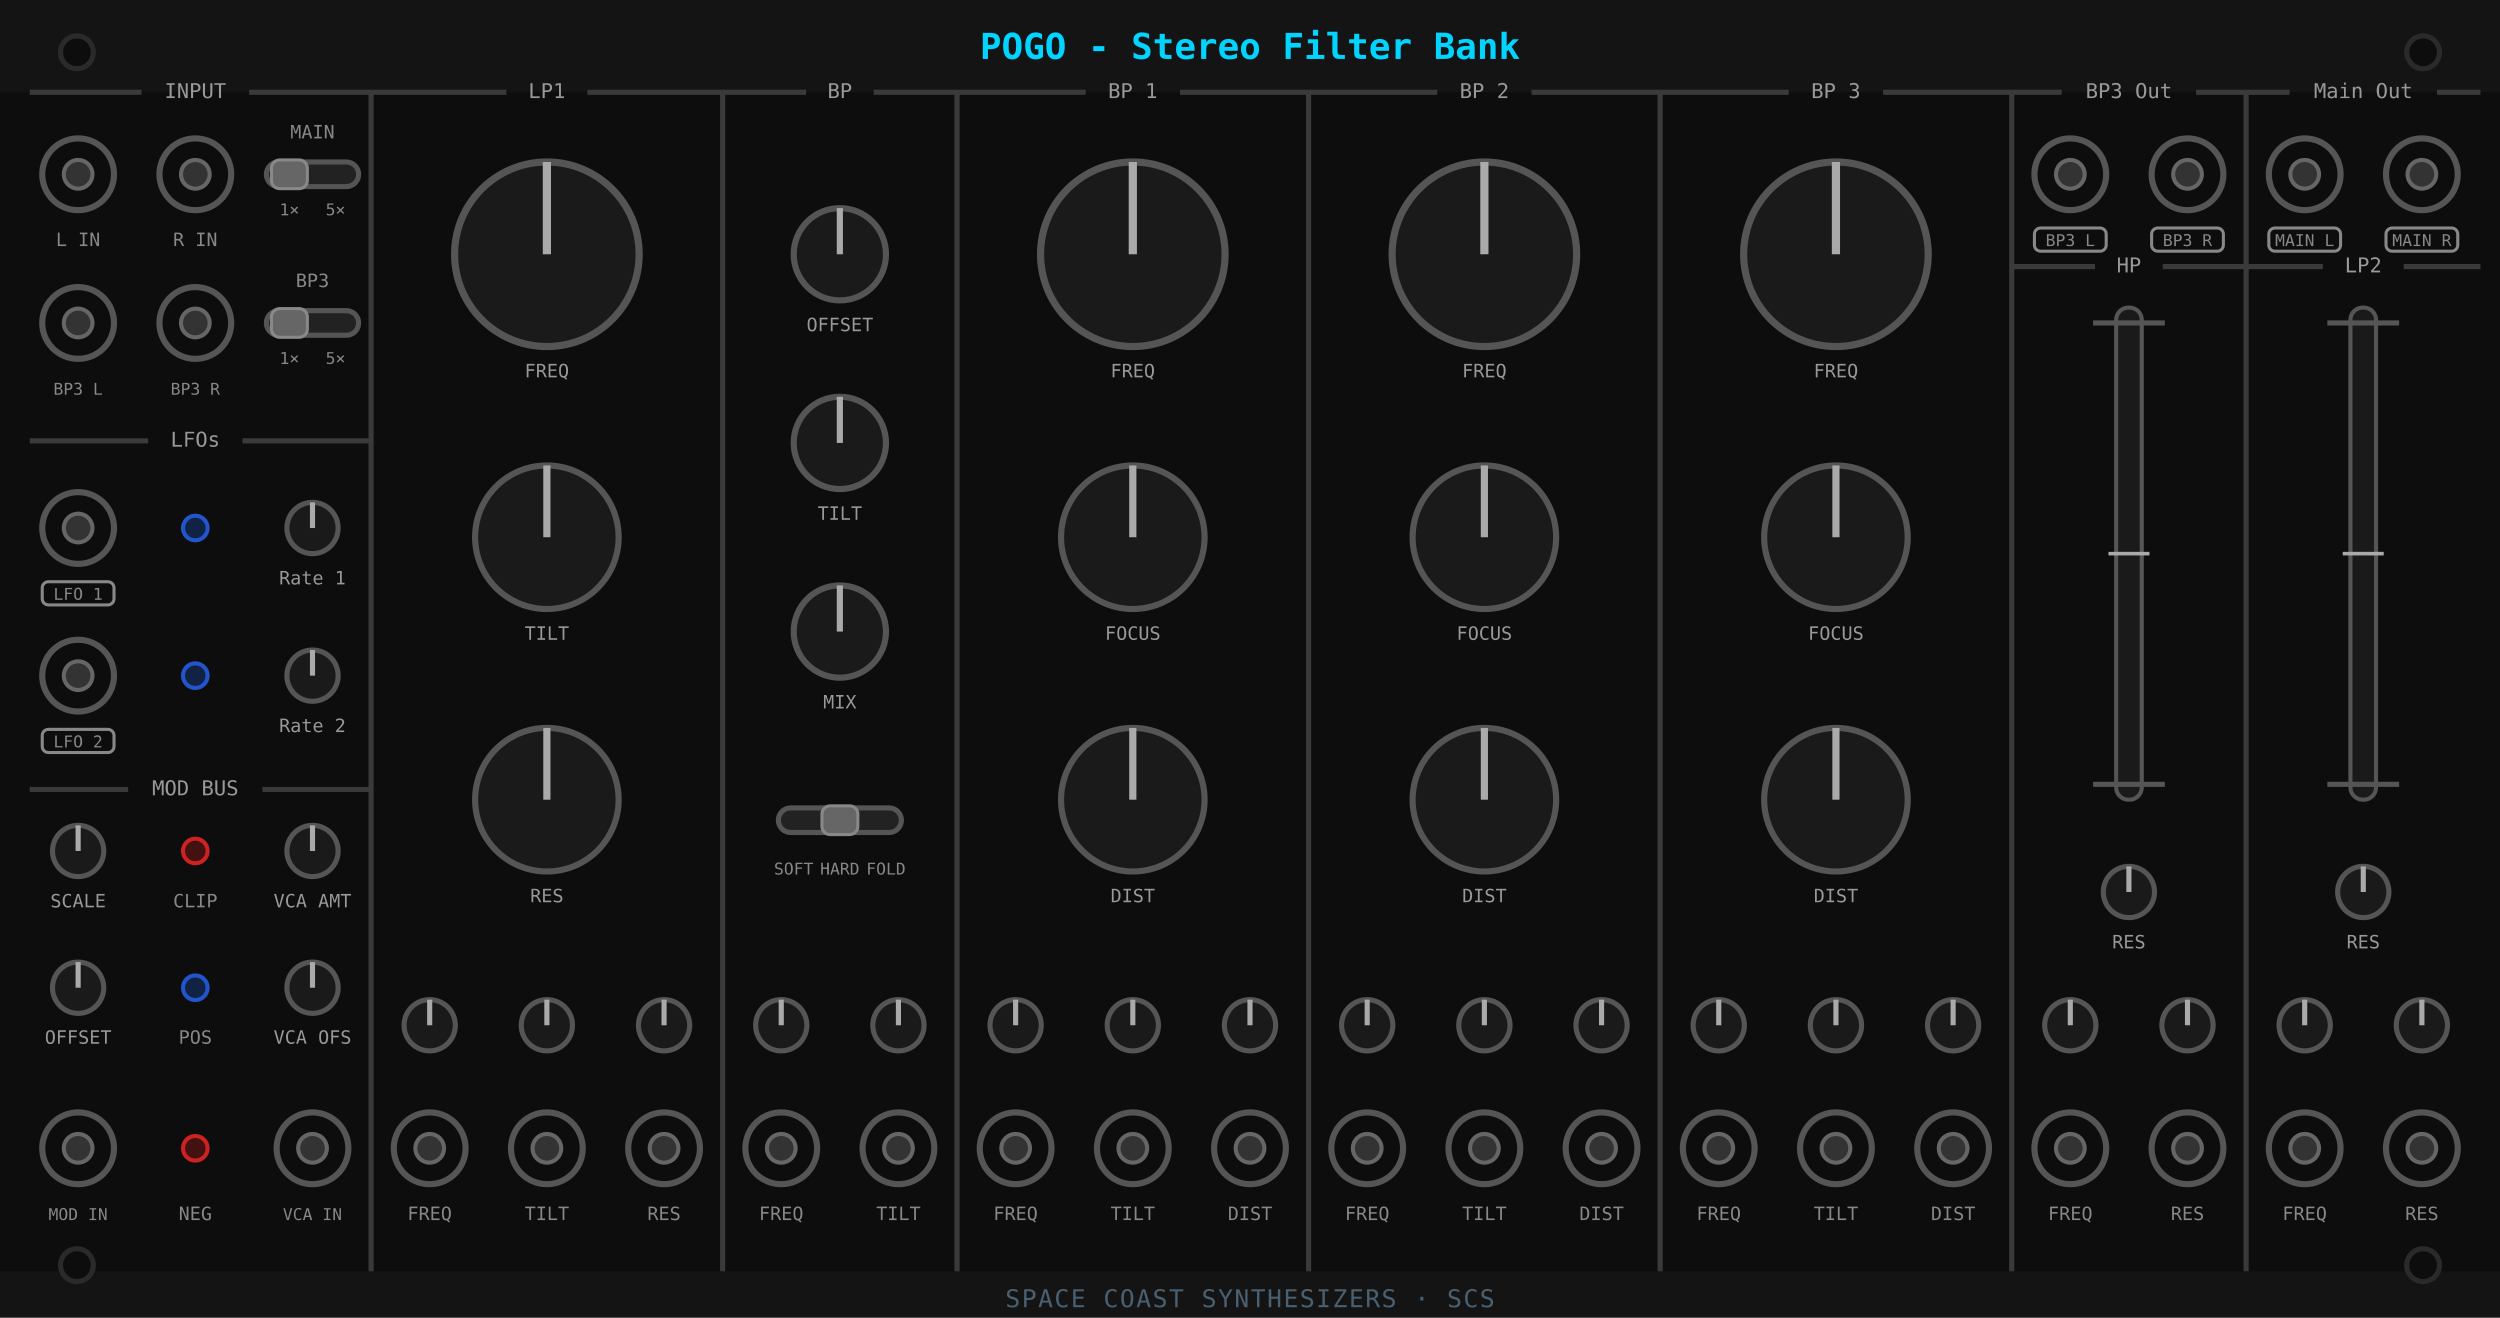
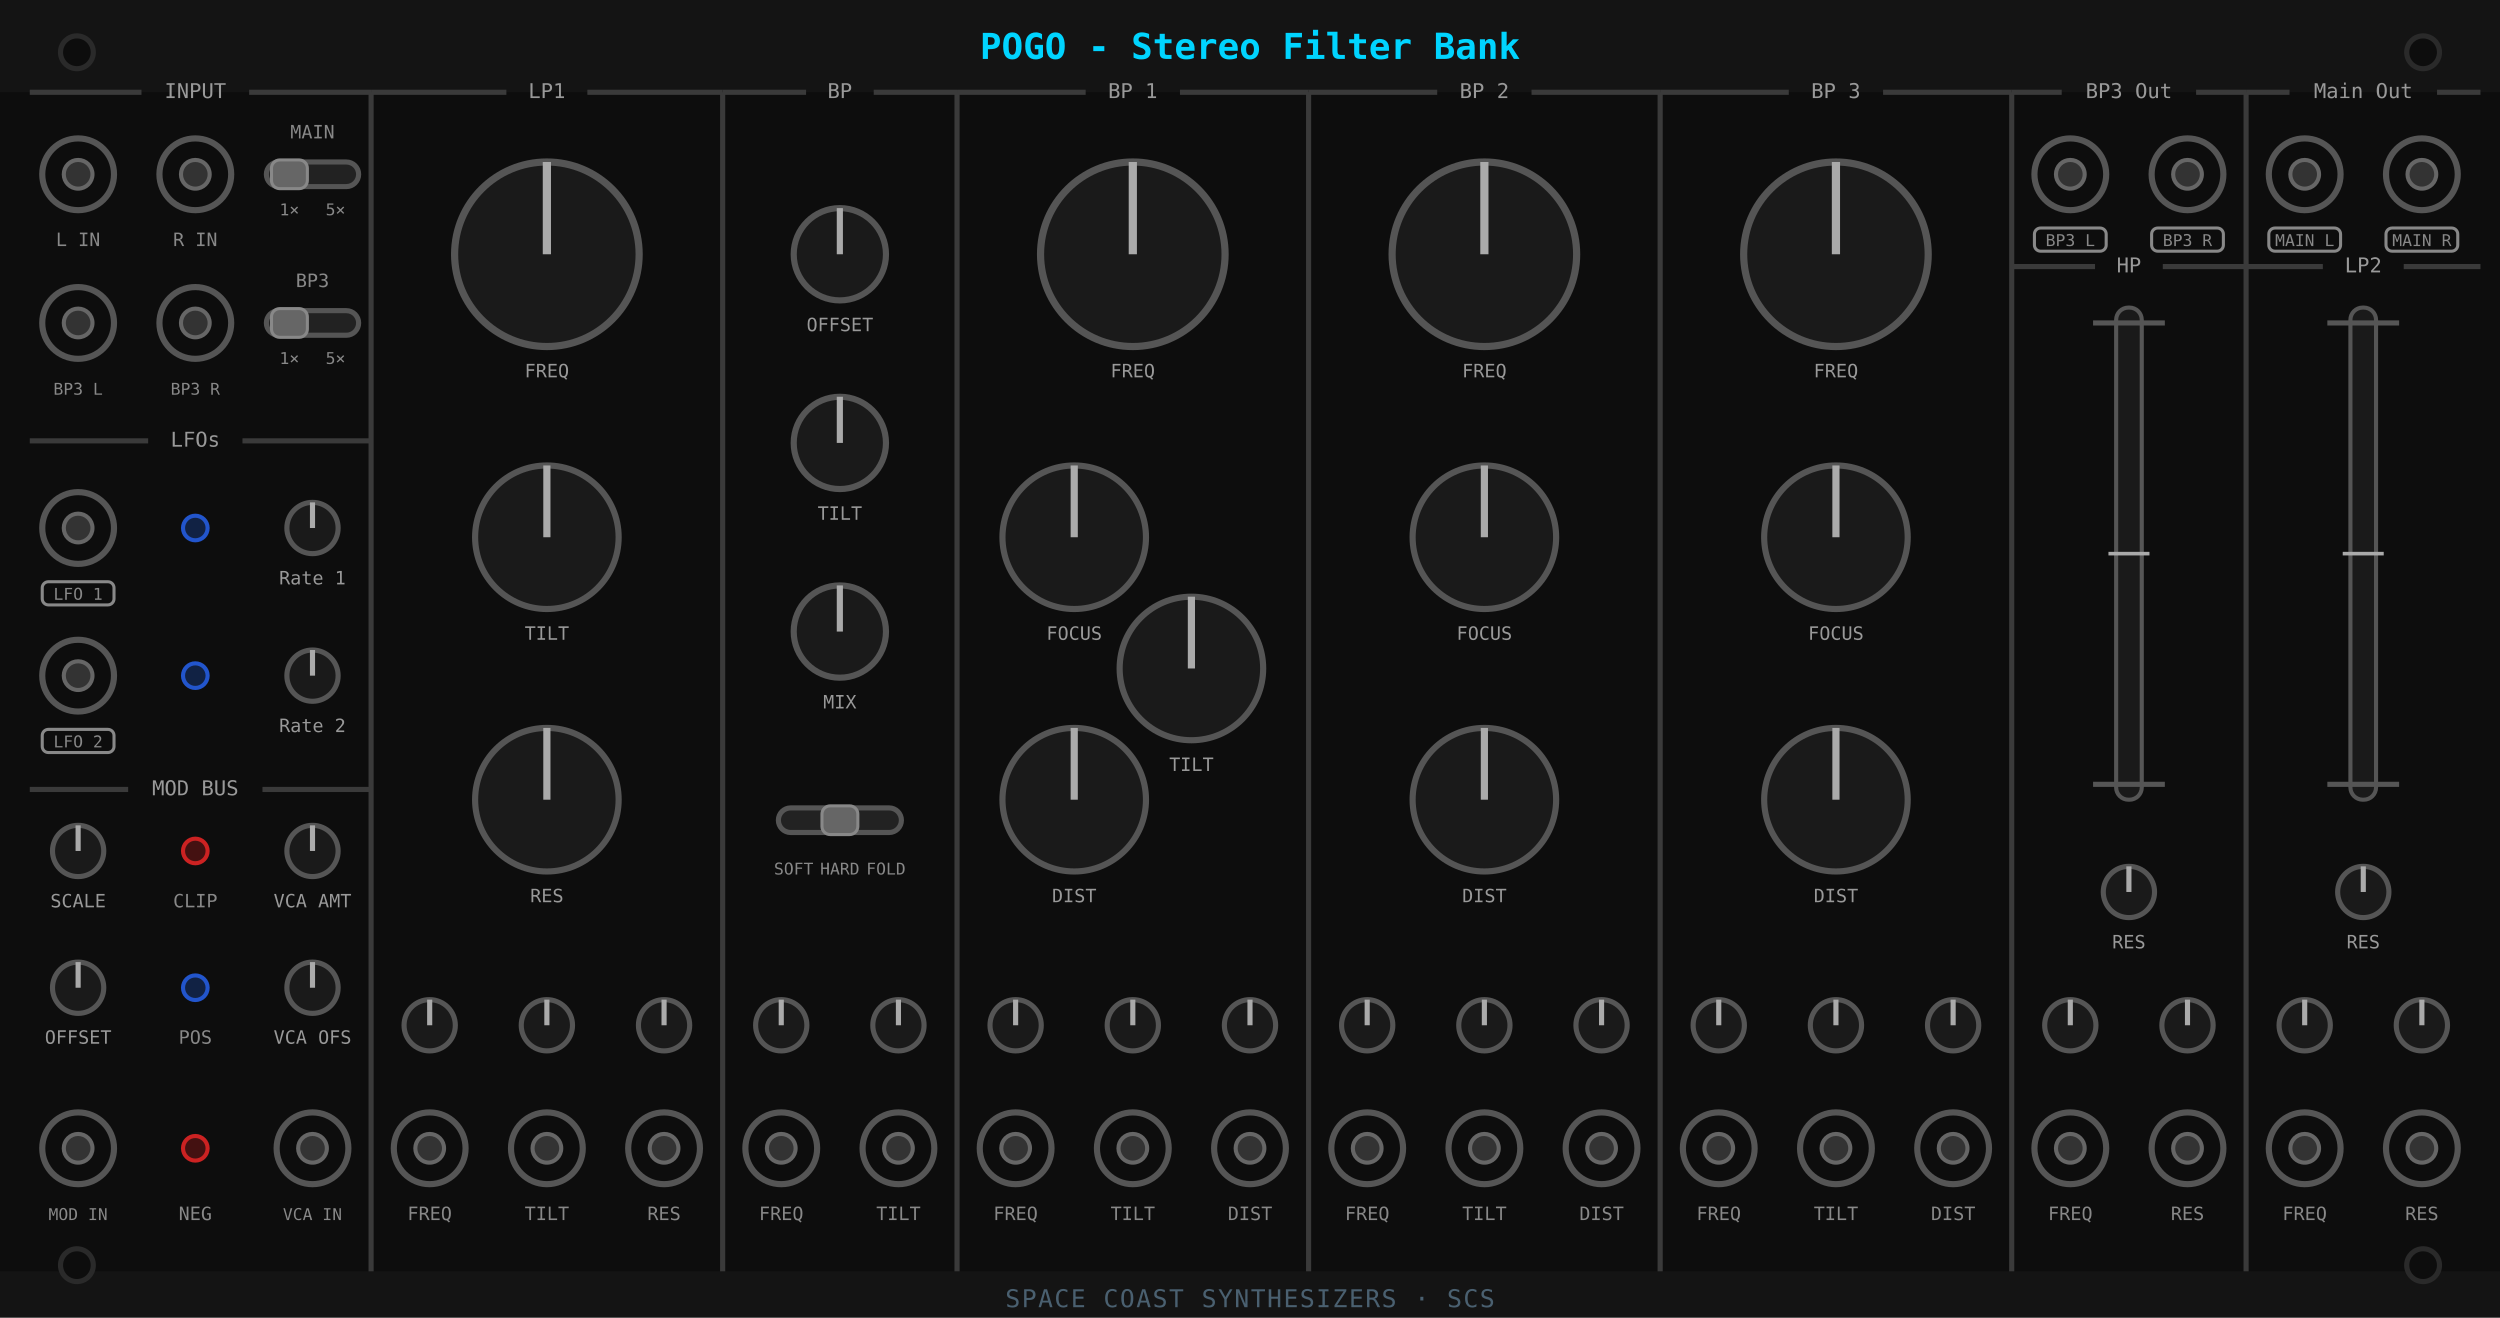
<svg xmlns="http://www.w3.org/2000/svg" width="243.84mm" height="128.5mm" viewBox="0 0 243.84 128.5">
  <rect x="0" y="0" width="243.84" height="128.5" fill="#0d0d0d" />
  <rect x="0" y="0" width="243.84" height="9.0" fill="#141414" />
  <rect x="0" y="124.0" width="243.84" height="4.5" fill="#141414" />
  <circle cx="7.5" cy="5.1" r="1.6" fill="#0d0d0d" stroke="#2a2a2a" stroke-width="0.5" />
  <circle cx="236.34" cy="5.1" r="1.6" fill="#0d0d0d" stroke="#2a2a2a" stroke-width="0.5" />
  <circle cx="7.5" cy="123.4" r="1.6" fill="#0d0d0d" stroke="#2a2a2a" stroke-width="0.5" />
  <circle cx="236.34" cy="123.4" r="1.6" fill="#0d0d0d" stroke="#2a2a2a" stroke-width="0.5" />
  <text x="121.92" y="5.75" fill="#00d4ff" font-family="monospace" font-size="3.5" font-weight="bold" text-anchor="middle">POGO - Stereo Filter Bank</text>
  <text x="121.92" y="127.5" fill="#4a6070" font-family="monospace" font-size="2.4" text-anchor="middle" letter-spacing="0.15">SPACE COAST SYNTHESIZERS  ·  SCS</text>
  <line x1="36.195" y1="9.0" x2="36.195" y2="124.0" stroke="#3a3a3a" stroke-width="0.5" />
  <line x1="70.485" y1="9.0" x2="70.485" y2="124.0" stroke="#3a3a3a" stroke-width="0.5" />
  <line x1="93.345" y1="9.0" x2="93.345" y2="124.0" stroke="#3a3a3a" stroke-width="0.5" />
  <line x1="127.635" y1="9.0" x2="127.635" y2="124.0" stroke="#3a3a3a" stroke-width="0.5" />
  <line x1="161.925" y1="9.0" x2="161.925" y2="124.0" stroke="#3a3a3a" stroke-width="0.5" />
  <line x1="196.215" y1="9.0" x2="196.215" y2="124.0" stroke="#3a3a3a" stroke-width="0.5" />
  <line x1="219.075" y1="9.0" x2="219.075" y2="124.0" stroke="#3a3a3a" stroke-width="0.5" />
  <line x1="2.905" y1="9.0" x2="13.80" y2="9.0" stroke="#3a3a3a" stroke-width="0.5" />
  <line x1="24.30" y1="9.0" x2="36.195" y2="9.0" stroke="#3a3a3a" stroke-width="0.5" />
  <text x="19.05" y="9.0" fill="#999" font-family="monospace" font-size="2.0" text-anchor="middle" dominant-baseline="middle">INPUT</text>
  <line x1="2.905" y1="43.0" x2="14.45" y2="43.0" stroke="#3a3a3a" stroke-width="0.5" />
  <line x1="23.65" y1="43.0" x2="36.195" y2="43.0" stroke="#3a3a3a" stroke-width="0.5" />
  <text x="19.05" y="43.0" fill="#999" font-family="monospace" font-size="2.0" text-anchor="middle" dominant-baseline="middle">LFOs</text>
  <line x1="2.905" y1="77.0" x2="12.50" y2="77.0" stroke="#3a3a3a" stroke-width="0.5" />
  <line x1="25.60" y1="77.0" x2="36.195" y2="77.0" stroke="#3a3a3a" stroke-width="0.5" />
  <text x="19.05" y="77.0" fill="#999" font-family="monospace" font-size="2.0" text-anchor="middle" dominant-baseline="middle">MOD BUS</text>
  <line x1="36.195" y1="9.0" x2="49.39" y2="9.0" stroke="#3a3a3a" stroke-width="0.5" />
  <line x1="57.29" y1="9.0" x2="70.485" y2="9.0" stroke="#3a3a3a" stroke-width="0.5" />
  <text x="53.34" y="9.0" fill="#999" font-family="monospace" font-size="2.0" text-anchor="middle" dominant-baseline="middle">LP1</text>
  <line x1="70.485" y1="9.0" x2="78.62" y2="9.0" stroke="#3a3a3a" stroke-width="0.5" />
  <line x1="85.22" y1="9.0" x2="93.345" y2="9.0" stroke="#3a3a3a" stroke-width="0.5" />
  <text x="81.915" y="9.0" fill="#999" font-family="monospace" font-size="2.0" text-anchor="middle" dominant-baseline="middle">BP</text>
  <line x1="93.345" y1="9.0" x2="105.89" y2="9.0" stroke="#3a3a3a" stroke-width="0.5" />
  <line x1="115.09" y1="9.0" x2="127.635" y2="9.0" stroke="#3a3a3a" stroke-width="0.5" />
  <text x="110.49" y="9.0" fill="#999" font-family="monospace" font-size="2.0" text-anchor="middle" dominant-baseline="middle">BP 1</text>
  <line x1="127.635" y1="9.0" x2="140.18" y2="9.0" stroke="#3a3a3a" stroke-width="0.5" />
  <line x1="149.38" y1="9.0" x2="161.925" y2="9.0" stroke="#3a3a3a" stroke-width="0.5" />
  <text x="144.78" y="9.0" fill="#999" font-family="monospace" font-size="2.0" text-anchor="middle" dominant-baseline="middle">BP 2</text>
  <line x1="161.925" y1="9.0" x2="174.47" y2="9.0" stroke="#3a3a3a" stroke-width="0.5" />
  <line x1="183.67" y1="9.0" x2="196.215" y2="9.0" stroke="#3a3a3a" stroke-width="0.5" />
  <text x="179.07" y="9.0" fill="#999" font-family="monospace" font-size="2.0" text-anchor="middle" dominant-baseline="middle">BP 3</text>
  <line x1="196.215" y1="9.0" x2="201.09" y2="9.0" stroke="#3a3a3a" stroke-width="0.5" />
  <line x1="214.20" y1="9.0" x2="219.075" y2="9.0" stroke="#3a3a3a" stroke-width="0.5" />
  <text x="207.645" y="9.0" fill="#999" font-family="monospace" font-size="2.0" text-anchor="middle" dominant-baseline="middle">BP3 Out</text>
  <line x1="196.215" y1="26.0" x2="204.34" y2="26.0" stroke="#3a3a3a" stroke-width="0.5" />
  <line x1="210.95" y1="26.0" x2="219.075" y2="26.0" stroke="#3a3a3a" stroke-width="0.5" />
  <text x="207.645" y="26.0" fill="#999" font-family="monospace" font-size="2.0" text-anchor="middle" dominant-baseline="middle">HP</text>
  <line x1="219.075" y1="9.0" x2="223.31" y2="9.0" stroke="#3a3a3a" stroke-width="0.5" />
  <line x1="237.70" y1="9.0" x2="241.935" y2="9.0" stroke="#3a3a3a" stroke-width="0.5" />
  <text x="230.505" y="9.0" fill="#999" font-family="monospace" font-size="2.0" text-anchor="middle" dominant-baseline="middle">Main Out</text>
  <line x1="219.075" y1="26.0" x2="226.56" y2="26.0" stroke="#3a3a3a" stroke-width="0.5" />
  <line x1="234.45" y1="26.0" x2="241.935" y2="26.0" stroke="#3a3a3a" stroke-width="0.5" />
  <text x="230.505" y="26.0" fill="#999" font-family="monospace" font-size="2.0" text-anchor="middle" dominant-baseline="middle">LP2</text>
  <circle cx="7.62" cy="17.0" r="3.5" fill="none" stroke="#555" stroke-width="0.6" />
  <circle cx="7.62" cy="17.0" r="1.4" fill="#333" stroke="#666" stroke-width="0.4" />
  <text x="7.62" y="24.0" fill="#888" font-family="monospace" font-size="1.8" text-anchor="middle">L IN</text>
  <circle cx="19.05" cy="17.0" r="3.5" fill="none" stroke="#555" stroke-width="0.6" />
  <circle cx="19.05" cy="17.0" r="1.4" fill="#333" stroke="#666" stroke-width="0.4" />
  <text x="19.05" y="24.0" fill="#888" font-family="monospace" font-size="1.8" text-anchor="middle">R IN</text>
  <text x="30.48" y="13.5" fill="#888" font-family="monospace" font-size="1.8" text-anchor="middle">MAIN</text>
  <rect x="25.98" y="15.80" width="9" height="2.4" rx="1.2" fill="#222" stroke="#555" stroke-width="0.5" />
  <rect x="26.48" y="15.60" width="3.5" height="2.8" rx="0.8" fill="#666" stroke="#888" stroke-width="0.3" />
  <text x="28.23" y="21.0" fill="#888" font-family="monospace" font-size="1.6" text-anchor="middle">1×</text>
  <text x="32.73" y="21.0" fill="#888" font-family="monospace" font-size="1.6" text-anchor="middle">5×</text>
  <circle cx="7.62" cy="31.5" r="3.5" fill="none" stroke="#555" stroke-width="0.6" />
  <circle cx="7.62" cy="31.5" r="1.4" fill="#333" stroke="#666" stroke-width="0.4" />
  <text x="7.62" y="38.5" fill="#888" font-family="monospace" font-size="1.6" text-anchor="middle">BP3 L</text>
  <circle cx="19.05" cy="31.5" r="3.5" fill="none" stroke="#555" stroke-width="0.6" />
  <circle cx="19.05" cy="31.5" r="1.4" fill="#333" stroke="#666" stroke-width="0.4" />
  <text x="19.05" y="38.5" fill="#888" font-family="monospace" font-size="1.6" text-anchor="middle">BP3 R</text>
  <text x="30.48" y="28.0" fill="#888" font-family="monospace" font-size="1.8" text-anchor="middle">BP3</text>
  <rect x="25.98" y="30.30" width="9" height="2.4" rx="1.2" fill="#222" stroke="#555" stroke-width="0.5" />
  <rect x="26.48" y="30.10" width="3.5" height="2.8" rx="0.8" fill="#666" stroke="#888" stroke-width="0.3" />
  <text x="28.23" y="35.5" fill="#888" font-family="monospace" font-size="1.6" text-anchor="middle">1×</text>
  <text x="32.73" y="35.5" fill="#888" font-family="monospace" font-size="1.6" text-anchor="middle">5×</text>
  <circle cx="7.62" cy="51.5" r="3.5" fill="none" stroke="#555" stroke-width="0.6" />
  <circle cx="7.62" cy="51.5" r="1.4" fill="#333" stroke="#666" stroke-width="0.4" />
  <rect x="4.12" y="56.74" width="7.0" height="2.26" rx="0.6" fill="none" stroke="#888" stroke-width="0.3" />
  <text x="7.62" y="58.5" fill="#888" font-family="monospace" font-size="1.6" text-anchor="middle">LFO 1</text>
  <circle cx="19.05" cy="51.5" r="1.2" fill="#112244" stroke="#2255cc" stroke-width="0.4" />
  <circle cx="30.48" cy="51.5" r="2.5" fill="#1a1a1a" stroke="#555" stroke-width="0.5" />
  <line x1="30.48" y1="51.5" x2="30.48" y2="49.0" stroke="#aaa" stroke-width="0.5" />
  <text x="30.48" y="57.0" fill="#999" font-family="monospace" font-size="1.8" text-anchor="middle">Rate 1</text>
  <circle cx="7.62" cy="65.9" r="3.5" fill="none" stroke="#555" stroke-width="0.6" />
  <circle cx="7.62" cy="65.9" r="1.4" fill="#333" stroke="#666" stroke-width="0.4" />
  <rect x="4.12" y="71.14" width="7.0" height="2.26" rx="0.6" fill="none" stroke="#888" stroke-width="0.3" />
  <text x="7.62" y="72.9" fill="#888" font-family="monospace" font-size="1.6" text-anchor="middle">LFO 2</text>
  <circle cx="19.05" cy="65.9" r="1.2" fill="#112244" stroke="#2255cc" stroke-width="0.4" />
  <circle cx="30.48" cy="65.9" r="2.5" fill="#1a1a1a" stroke="#555" stroke-width="0.5" />
  <line x1="30.48" y1="65.9" x2="30.48" y2="63.4" stroke="#aaa" stroke-width="0.5" />
  <text x="30.48" y="71.4" fill="#999" font-family="monospace" font-size="1.8" text-anchor="middle">Rate 2</text>
  <circle cx="7.62" cy="83.0" r="2.5" fill="#1a1a1a" stroke="#555" stroke-width="0.5" />
  <line x1="7.62" y1="83.0" x2="7.62" y2="80.5" stroke="#aaa" stroke-width="0.5" />
  <text x="7.62" y="88.5" fill="#999" font-family="monospace" font-size="1.8" text-anchor="middle">SCALE</text>
  <circle cx="30.48" cy="83.0" r="2.5" fill="#1a1a1a" stroke="#555" stroke-width="0.5" />
  <line x1="30.48" y1="83.0" x2="30.48" y2="80.5" stroke="#aaa" stroke-width="0.5" />
  <text x="30.48" y="88.5" fill="#999" font-family="monospace" font-size="1.8" text-anchor="middle">VCA AMT</text>
  <circle cx="19.05" cy="83.0" r="1.2" fill="#441111" stroke="#cc2222" stroke-width="0.4" />
  <text x="19.05" y="88.5" fill="#888" font-family="monospace" font-size="1.8" text-anchor="middle">CLIP</text>
  <circle cx="7.62" cy="96.34" r="2.5" fill="#1a1a1a" stroke="#555" stroke-width="0.5" />
  <line x1="7.62" y1="96.34" x2="7.62" y2="93.84" stroke="#aaa" stroke-width="0.5" />
  <text x="7.62" y="101.8" fill="#999" font-family="monospace" font-size="1.8" text-anchor="middle">OFFSET</text>
  <circle cx="30.48" cy="96.34" r="2.5" fill="#1a1a1a" stroke="#555" stroke-width="0.5" />
  <line x1="30.48" y1="96.34" x2="30.48" y2="93.84" stroke="#aaa" stroke-width="0.5" />
  <text x="30.48" y="101.8" fill="#999" font-family="monospace" font-size="1.8" text-anchor="middle">VCA OFS</text>
  <circle cx="19.05" cy="96.34" r="1.2" fill="#112244" stroke="#2255cc" stroke-width="0.4" />
  <text x="19.05" y="101.8" fill="#888" font-family="monospace" font-size="1.8" text-anchor="middle">POS</text>
  <circle cx="7.62" cy="112.0" r="3.5" fill="none" stroke="#555" stroke-width="0.6" />
  <circle cx="7.62" cy="112.0" r="1.4" fill="#333" stroke="#666" stroke-width="0.4" />
  <text x="7.62" y="119.0" fill="#888" font-family="monospace" font-size="1.6" text-anchor="middle">MOD IN</text>
  <circle cx="19.05" cy="112.0" r="1.2" fill="#441111" stroke="#cc2222" stroke-width="0.4" />
  <text x="19.05" y="119.0" fill="#888" font-family="monospace" font-size="1.8" text-anchor="middle">NEG</text>
  <circle cx="30.48" cy="112.0" r="3.5" fill="none" stroke="#555" stroke-width="0.6" />
  <circle cx="30.48" cy="112.0" r="1.4" fill="#333" stroke="#666" stroke-width="0.4" />
  <text x="30.48" y="119.0" fill="#888" font-family="monospace" font-size="1.6" text-anchor="middle">VCA IN</text>
  <circle cx="53.34" cy="24.8" r="9.0" fill="#1a1a1a" stroke="#555" stroke-width="0.7" />
  <line x1="53.34" y1="24.8" x2="53.34" y2="15.8" stroke="#aaa" stroke-width="0.8" />
  <text x="53.34" y="36.8" fill="#999" font-family="monospace" font-size="1.8" text-anchor="middle">FREQ</text>
  <circle cx="53.34" cy="52.4" r="7.0" fill="#1a1a1a" stroke="#555" stroke-width="0.6" />
  <line x1="53.34" y1="52.4" x2="53.34" y2="45.4" stroke="#aaa" stroke-width="0.7" />
  <text x="53.34" y="62.4" fill="#999" font-family="monospace" font-size="1.8" text-anchor="middle">TILT</text>
  <circle cx="53.34" cy="78.0" r="7.0" fill="#1a1a1a" stroke="#555" stroke-width="0.6" />
  <line x1="53.34" y1="78.0" x2="53.34" y2="71.0" stroke="#aaa" stroke-width="0.7" />
  <text x="53.34" y="88.0" fill="#999" font-family="monospace" font-size="1.8" text-anchor="middle">RES</text>
  <circle cx="41.91" cy="100.0" r="2.5" fill="#1a1a1a" stroke="#555" stroke-width="0.5" />
  <line x1="41.91" y1="100.0" x2="41.91" y2="97.5" stroke="#aaa" stroke-width="0.5" />
  <text x="41.91" y="105.5" fill="#999" font-family="monospace" font-size="1.8" text-anchor="middle" />
  <circle cx="53.34" cy="100.0" r="2.5" fill="#1a1a1a" stroke="#555" stroke-width="0.5" />
  <line x1="53.34" y1="100.0" x2="53.34" y2="97.5" stroke="#aaa" stroke-width="0.5" />
  <text x="53.34" y="105.5" fill="#999" font-family="monospace" font-size="1.8" text-anchor="middle" />
  <circle cx="64.77" cy="100.0" r="2.5" fill="#1a1a1a" stroke="#555" stroke-width="0.5" />
  <line x1="64.77" y1="100.0" x2="64.77" y2="97.5" stroke="#aaa" stroke-width="0.5" />
  <text x="64.77" y="105.5" fill="#999" font-family="monospace" font-size="1.8" text-anchor="middle" />
  <circle cx="41.91" cy="112.0" r="3.5" fill="none" stroke="#555" stroke-width="0.6" />
  <circle cx="41.91" cy="112.0" r="1.4" fill="#333" stroke="#666" stroke-width="0.4" />
  <text x="41.91" y="119.0" fill="#888" font-family="monospace" font-size="1.8" text-anchor="middle">FREQ</text>
  <circle cx="53.34" cy="112.0" r="3.5" fill="none" stroke="#555" stroke-width="0.6" />
  <circle cx="53.34" cy="112.0" r="1.4" fill="#333" stroke="#666" stroke-width="0.4" />
  <text x="53.34" y="119.0" fill="#888" font-family="monospace" font-size="1.8" text-anchor="middle">TILT</text>
  <circle cx="64.77" cy="112.0" r="3.5" fill="none" stroke="#555" stroke-width="0.6" />
  <circle cx="64.77" cy="112.0" r="1.4" fill="#333" stroke="#666" stroke-width="0.4" />
  <text x="64.77" y="119.0" fill="#888" font-family="monospace" font-size="1.8" text-anchor="middle">RES</text>
  <circle cx="81.915" cy="24.8" r="4.5" fill="#1a1a1a" stroke="#555" stroke-width="0.6" />
  <line x1="81.915" y1="24.8" x2="81.915" y2="20.3" stroke="#aaa" stroke-width="0.6" />
  <text x="81.915" y="32.3" fill="#999" font-family="monospace" font-size="1.8" text-anchor="middle">OFFSET</text>
  <circle cx="81.915" cy="43.2" r="4.5" fill="#1a1a1a" stroke="#555" stroke-width="0.6" />
  <line x1="81.915" y1="43.2" x2="81.915" y2="38.7" stroke="#aaa" stroke-width="0.6" />
  <text x="81.915" y="50.7" fill="#999" font-family="monospace" font-size="1.8" text-anchor="middle">TILT</text>
  <circle cx="81.915" cy="61.6" r="4.5" fill="#1a1a1a" stroke="#555" stroke-width="0.6" />
  <line x1="81.915" y1="61.6" x2="81.915" y2="57.1" stroke="#aaa" stroke-width="0.6" />
  <text x="81.915" y="69.1" fill="#999" font-family="monospace" font-size="1.8" text-anchor="middle">MIX</text>
  <rect x="75.92" y="78.80" width="12" height="2.4" rx="1.2" fill="#222" stroke="#555" stroke-width="0.5" />
  <rect x="80.17" y="78.60" width="3.5" height="2.8" rx="0.8" fill="#666" stroke="#888" stroke-width="0.3" />
  <text x="77.415" y="85.3" fill="#888" font-family="monospace" font-size="1.6" text-anchor="middle">SOFT</text>
  <text x="81.915" y="85.3" fill="#888" font-family="monospace" font-size="1.6" text-anchor="middle">HARD</text>
  <text x="86.415" y="85.3" fill="#888" font-family="monospace" font-size="1.6" text-anchor="middle">FOLD</text>
  <text x="81.915" y="88.8" fill="#999" font-family="monospace" font-size="1.8" text-anchor="middle" />
  <circle cx="76.2" cy="100.0" r="2.5" fill="#1a1a1a" stroke="#555" stroke-width="0.5" />
  <line x1="76.2" y1="100.0" x2="76.2" y2="97.5" stroke="#aaa" stroke-width="0.5" />
  <text x="76.2" y="105.5" fill="#999" font-family="monospace" font-size="1.8" text-anchor="middle" />
  <circle cx="87.63" cy="100.0" r="2.5" fill="#1a1a1a" stroke="#555" stroke-width="0.5" />
  <line x1="87.63" y1="100.0" x2="87.63" y2="97.5" stroke="#aaa" stroke-width="0.5" />
  <text x="87.63" y="105.5" fill="#999" font-family="monospace" font-size="1.8" text-anchor="middle" />
  <circle cx="76.2" cy="112.0" r="3.5" fill="none" stroke="#555" stroke-width="0.6" />
  <circle cx="76.2" cy="112.0" r="1.4" fill="#333" stroke="#666" stroke-width="0.4" />
  <text x="76.2" y="119.0" fill="#888" font-family="monospace" font-size="1.8" text-anchor="middle">FREQ</text>
  <circle cx="87.63" cy="112.0" r="3.5" fill="none" stroke="#555" stroke-width="0.6" />
  <circle cx="87.63" cy="112.0" r="1.4" fill="#333" stroke="#666" stroke-width="0.4" />
  <text x="87.63" y="119.0" fill="#888" font-family="monospace" font-size="1.8" text-anchor="middle">TILT</text>
  <circle cx="110.49" cy="24.8" r="9.0" fill="#1a1a1a" stroke="#555" stroke-width="0.7" />
  <line x1="110.49" y1="24.8" x2="110.49" y2="15.8" stroke="#aaa" stroke-width="0.8" />
  <text x="110.49" y="36.8" fill="#999" font-family="monospace" font-size="1.8" text-anchor="middle">FREQ</text>
-   <circle cx="110.49" cy="52.4" r="7.0" fill="#1a1a1a" stroke="#555" stroke-width="0.6" />
-   <line x1="110.49" y1="52.4" x2="110.49" y2="45.4" stroke="#aaa" stroke-width="0.7" />
-   <text x="110.49" y="62.4" fill="#999" font-family="monospace" font-size="1.8" text-anchor="middle">FOCUS</text>
-   <circle cx="110.49" cy="78.0" r="7.0" fill="#1a1a1a" stroke="#555" stroke-width="0.6" />
-   <line x1="110.49" y1="78.0" x2="110.49" y2="71.0" stroke="#aaa" stroke-width="0.7" />
-   <text x="110.49" y="88.0" fill="#999" font-family="monospace" font-size="1.8" text-anchor="middle">DIST</text>
+   <circle cx="104.775" cy="52.4" r="7.0" fill="#1a1a1a" stroke="#555" stroke-width="0.6" />
+   <line x1="104.775" y1="52.4" x2="104.775" y2="45.4" stroke="#aaa" stroke-width="0.7" />
+   <text x="104.775" y="62.4" fill="#999" font-family="monospace" font-size="1.8" text-anchor="middle">FOCUS</text>
+   <circle cx="116.205" cy="65.2" r="7.0" fill="#1a1a1a" stroke="#555" stroke-width="0.6" />
+   <line x1="116.205" y1="65.2" x2="116.205" y2="58.2" stroke="#aaa" stroke-width="0.7" />
+   <text x="116.205" y="75.2" fill="#999" font-family="monospace" font-size="1.8" text-anchor="middle">TILT</text>
+   <circle cx="104.775" cy="78.0" r="7.0" fill="#1a1a1a" stroke="#555" stroke-width="0.6" />
+   <line x1="104.775" y1="78.0" x2="104.775" y2="71.0" stroke="#aaa" stroke-width="0.7" />
+   <text x="104.775" y="88.0" fill="#999" font-family="monospace" font-size="1.8" text-anchor="middle">DIST</text>
  <circle cx="99.06" cy="100.0" r="2.5" fill="#1a1a1a" stroke="#555" stroke-width="0.5" />
  <line x1="99.06" y1="100.0" x2="99.06" y2="97.5" stroke="#aaa" stroke-width="0.5" />
  <text x="99.06" y="105.5" fill="#999" font-family="monospace" font-size="1.8" text-anchor="middle" />
  <circle cx="110.49" cy="100.0" r="2.5" fill="#1a1a1a" stroke="#555" stroke-width="0.5" />
  <line x1="110.49" y1="100.0" x2="110.49" y2="97.5" stroke="#aaa" stroke-width="0.5" />
  <text x="110.49" y="105.5" fill="#999" font-family="monospace" font-size="1.8" text-anchor="middle" />
  <circle cx="121.92" cy="100.0" r="2.5" fill="#1a1a1a" stroke="#555" stroke-width="0.5" />
  <line x1="121.92" y1="100.0" x2="121.92" y2="97.5" stroke="#aaa" stroke-width="0.5" />
  <text x="121.92" y="105.5" fill="#999" font-family="monospace" font-size="1.8" text-anchor="middle" />
  <circle cx="99.06" cy="112.0" r="3.5" fill="none" stroke="#555" stroke-width="0.6" />
  <circle cx="99.06" cy="112.0" r="1.4" fill="#333" stroke="#666" stroke-width="0.4" />
  <text x="99.06" y="119.0" fill="#888" font-family="monospace" font-size="1.8" text-anchor="middle">FREQ</text>
  <circle cx="110.49" cy="112.0" r="3.5" fill="none" stroke="#555" stroke-width="0.6" />
  <circle cx="110.49" cy="112.0" r="1.4" fill="#333" stroke="#666" stroke-width="0.4" />
  <text x="110.49" y="119.0" fill="#888" font-family="monospace" font-size="1.8" text-anchor="middle">TILT</text>
  <circle cx="121.92" cy="112.0" r="3.5" fill="none" stroke="#555" stroke-width="0.6" />
  <circle cx="121.92" cy="112.0" r="1.4" fill="#333" stroke="#666" stroke-width="0.4" />
  <text x="121.92" y="119.0" fill="#888" font-family="monospace" font-size="1.8" text-anchor="middle">DIST</text>
  <circle cx="144.78" cy="24.8" r="9.0" fill="#1a1a1a" stroke="#555" stroke-width="0.7" />
  <line x1="144.78" y1="24.8" x2="144.78" y2="15.8" stroke="#aaa" stroke-width="0.8" />
  <text x="144.78" y="36.8" fill="#999" font-family="monospace" font-size="1.8" text-anchor="middle">FREQ</text>
  <circle cx="144.78" cy="52.4" r="7.0" fill="#1a1a1a" stroke="#555" stroke-width="0.6" />
  <line x1="144.78" y1="52.4" x2="144.78" y2="45.4" stroke="#aaa" stroke-width="0.7" />
  <text x="144.78" y="62.4" fill="#999" font-family="monospace" font-size="1.8" text-anchor="middle">FOCUS</text>
  <circle cx="144.78" cy="78.0" r="7.0" fill="#1a1a1a" stroke="#555" stroke-width="0.6" />
  <line x1="144.78" y1="78.0" x2="144.78" y2="71.0" stroke="#aaa" stroke-width="0.7" />
  <text x="144.78" y="88.0" fill="#999" font-family="monospace" font-size="1.8" text-anchor="middle">DIST</text>
  <circle cx="133.35" cy="100.0" r="2.5" fill="#1a1a1a" stroke="#555" stroke-width="0.5" />
  <line x1="133.35" y1="100.0" x2="133.35" y2="97.5" stroke="#aaa" stroke-width="0.5" />
  <text x="133.35" y="105.5" fill="#999" font-family="monospace" font-size="1.8" text-anchor="middle" />
  <circle cx="144.78" cy="100.0" r="2.5" fill="#1a1a1a" stroke="#555" stroke-width="0.5" />
  <line x1="144.78" y1="100.0" x2="144.78" y2="97.5" stroke="#aaa" stroke-width="0.5" />
  <text x="144.78" y="105.5" fill="#999" font-family="monospace" font-size="1.8" text-anchor="middle" />
  <circle cx="156.21" cy="100.0" r="2.5" fill="#1a1a1a" stroke="#555" stroke-width="0.5" />
  <line x1="156.21" y1="100.0" x2="156.21" y2="97.5" stroke="#aaa" stroke-width="0.5" />
  <text x="156.21" y="105.5" fill="#999" font-family="monospace" font-size="1.8" text-anchor="middle" />
  <circle cx="133.35" cy="112.0" r="3.5" fill="none" stroke="#555" stroke-width="0.6" />
  <circle cx="133.35" cy="112.0" r="1.4" fill="#333" stroke="#666" stroke-width="0.4" />
  <text x="133.35" y="119.0" fill="#888" font-family="monospace" font-size="1.8" text-anchor="middle">FREQ</text>
  <circle cx="144.78" cy="112.0" r="3.5" fill="none" stroke="#555" stroke-width="0.6" />
  <circle cx="144.78" cy="112.0" r="1.4" fill="#333" stroke="#666" stroke-width="0.4" />
  <text x="144.78" y="119.0" fill="#888" font-family="monospace" font-size="1.8" text-anchor="middle">TILT</text>
  <circle cx="156.21" cy="112.0" r="3.5" fill="none" stroke="#555" stroke-width="0.6" />
  <circle cx="156.21" cy="112.0" r="1.4" fill="#333" stroke="#666" stroke-width="0.4" />
  <text x="156.21" y="119.0" fill="#888" font-family="monospace" font-size="1.8" text-anchor="middle">DIST</text>
  <circle cx="179.07" cy="24.8" r="9.0" fill="#1a1a1a" stroke="#555" stroke-width="0.7" />
  <line x1="179.07" y1="24.8" x2="179.07" y2="15.8" stroke="#aaa" stroke-width="0.8" />
  <text x="179.07" y="36.8" fill="#999" font-family="monospace" font-size="1.8" text-anchor="middle">FREQ</text>
  <circle cx="179.07" cy="52.4" r="7.0" fill="#1a1a1a" stroke="#555" stroke-width="0.6" />
  <line x1="179.07" y1="52.4" x2="179.07" y2="45.4" stroke="#aaa" stroke-width="0.7" />
  <text x="179.07" y="62.4" fill="#999" font-family="monospace" font-size="1.8" text-anchor="middle">FOCUS</text>
  <circle cx="179.07" cy="78.0" r="7.0" fill="#1a1a1a" stroke="#555" stroke-width="0.6" />
  <line x1="179.07" y1="78.0" x2="179.07" y2="71.0" stroke="#aaa" stroke-width="0.7" />
  <text x="179.07" y="88.0" fill="#999" font-family="monospace" font-size="1.8" text-anchor="middle">DIST</text>
  <circle cx="167.64" cy="100.0" r="2.5" fill="#1a1a1a" stroke="#555" stroke-width="0.5" />
  <line x1="167.64" y1="100.0" x2="167.64" y2="97.5" stroke="#aaa" stroke-width="0.5" />
  <text x="167.64" y="105.5" fill="#999" font-family="monospace" font-size="1.8" text-anchor="middle" />
  <circle cx="179.07" cy="100.0" r="2.5" fill="#1a1a1a" stroke="#555" stroke-width="0.5" />
  <line x1="179.07" y1="100.0" x2="179.07" y2="97.5" stroke="#aaa" stroke-width="0.5" />
  <text x="179.07" y="105.5" fill="#999" font-family="monospace" font-size="1.8" text-anchor="middle" />
  <circle cx="190.5" cy="100.0" r="2.5" fill="#1a1a1a" stroke="#555" stroke-width="0.5" />
  <line x1="190.5" y1="100.0" x2="190.5" y2="97.5" stroke="#aaa" stroke-width="0.5" />
  <text x="190.5" y="105.5" fill="#999" font-family="monospace" font-size="1.8" text-anchor="middle" />
  <circle cx="167.64" cy="112.0" r="3.5" fill="none" stroke="#555" stroke-width="0.6" />
  <circle cx="167.64" cy="112.0" r="1.4" fill="#333" stroke="#666" stroke-width="0.4" />
  <text x="167.64" y="119.0" fill="#888" font-family="monospace" font-size="1.8" text-anchor="middle">FREQ</text>
  <circle cx="179.07" cy="112.0" r="3.5" fill="none" stroke="#555" stroke-width="0.6" />
  <circle cx="179.07" cy="112.0" r="1.4" fill="#333" stroke="#666" stroke-width="0.4" />
  <text x="179.07" y="119.0" fill="#888" font-family="monospace" font-size="1.8" text-anchor="middle">TILT</text>
  <circle cx="190.5" cy="112.0" r="3.5" fill="none" stroke="#555" stroke-width="0.6" />
  <circle cx="190.5" cy="112.0" r="1.4" fill="#333" stroke="#666" stroke-width="0.4" />
  <text x="190.5" y="119.0" fill="#888" font-family="monospace" font-size="1.8" text-anchor="middle">DIST</text>
  <circle cx="201.93" cy="17.0" r="3.5" fill="none" stroke="#555" stroke-width="0.6" />
  <circle cx="201.93" cy="17.0" r="1.4" fill="#333" stroke="#666" stroke-width="0.4" />
  <rect x="198.43" y="22.24" width="7.0" height="2.26" rx="0.6" fill="none" stroke="#888" stroke-width="0.3" />
  <text x="201.93" y="24.0" fill="#888" font-family="monospace" font-size="1.6" text-anchor="middle">BP3 L</text>
  <circle cx="213.36" cy="17.0" r="3.5" fill="none" stroke="#555" stroke-width="0.6" />
  <circle cx="213.36" cy="17.0" r="1.4" fill="#333" stroke="#666" stroke-width="0.4" />
  <rect x="209.86" y="22.24" width="7.0" height="2.26" rx="0.6" fill="none" stroke="#888" stroke-width="0.3" />
  <text x="213.36" y="24.0" fill="#888" font-family="monospace" font-size="1.6" text-anchor="middle">BP3 R</text>
  <rect x="206.40" y="30.00" width="2.5" height="48.0" rx="1.2" fill="#1a1a1a" stroke="#555" stroke-width="0.4" />
  <line x1="204.15" y1="31.50" x2="211.15" y2="31.50" stroke="#555" stroke-width="0.5" />
  <line x1="204.15" y1="76.50" x2="211.15" y2="76.50" stroke="#555" stroke-width="0.5" />
  <line x1="205.65" y1="54.00" x2="209.65" y2="54.00" stroke="#aaa" stroke-width="0.35" />
  <text x="207.645" y="26.5" fill="#888" font-family="monospace" font-size="1.8" text-anchor="middle" />
  <circle cx="207.645" cy="87.0" r="2.5" fill="#1a1a1a" stroke="#555" stroke-width="0.5" />
  <line x1="207.645" y1="87.0" x2="207.645" y2="84.5" stroke="#aaa" stroke-width="0.5" />
  <text x="207.645" y="92.5" fill="#999" font-family="monospace" font-size="1.8" text-anchor="middle">RES</text>
  <circle cx="201.93" cy="100.0" r="2.5" fill="#1a1a1a" stroke="#555" stroke-width="0.5" />
  <line x1="201.93" y1="100.0" x2="201.93" y2="97.5" stroke="#aaa" stroke-width="0.5" />
  <text x="201.93" y="105.5" fill="#999" font-family="monospace" font-size="1.8" text-anchor="middle" />
  <circle cx="213.36" cy="100.0" r="2.5" fill="#1a1a1a" stroke="#555" stroke-width="0.5" />
  <line x1="213.36" y1="100.0" x2="213.36" y2="97.5" stroke="#aaa" stroke-width="0.5" />
  <text x="213.36" y="105.5" fill="#999" font-family="monospace" font-size="1.8" text-anchor="middle" />
  <circle cx="201.93" cy="112.0" r="3.5" fill="none" stroke="#555" stroke-width="0.6" />
  <circle cx="201.93" cy="112.0" r="1.4" fill="#333" stroke="#666" stroke-width="0.4" />
  <text x="201.93" y="119.0" fill="#888" font-family="monospace" font-size="1.8" text-anchor="middle">FREQ</text>
  <circle cx="213.36" cy="112.0" r="3.5" fill="none" stroke="#555" stroke-width="0.6" />
  <circle cx="213.36" cy="112.0" r="1.4" fill="#333" stroke="#666" stroke-width="0.4" />
  <text x="213.36" y="119.0" fill="#888" font-family="monospace" font-size="1.8" text-anchor="middle">RES</text>
  <circle cx="224.79" cy="17.0" r="3.5" fill="none" stroke="#555" stroke-width="0.6" />
  <circle cx="224.79" cy="17.0" r="1.4" fill="#333" stroke="#666" stroke-width="0.4" />
  <rect x="221.29" y="22.24" width="7.0" height="2.26" rx="0.6" fill="none" stroke="#888" stroke-width="0.3" />
  <text x="224.79" y="24.0" fill="#888" font-family="monospace" font-size="1.6" text-anchor="middle">MAIN L</text>
  <circle cx="236.22" cy="17.0" r="3.5" fill="none" stroke="#555" stroke-width="0.6" />
  <circle cx="236.22" cy="17.0" r="1.4" fill="#333" stroke="#666" stroke-width="0.4" />
  <rect x="232.72" y="22.24" width="7.0" height="2.26" rx="0.6" fill="none" stroke="#888" stroke-width="0.3" />
  <text x="236.22" y="24.0" fill="#888" font-family="monospace" font-size="1.6" text-anchor="middle">MAIN R</text>
  <rect x="229.25" y="30.00" width="2.5" height="48.0" rx="1.2" fill="#1a1a1a" stroke="#555" stroke-width="0.4" />
  <line x1="227.00" y1="31.50" x2="234.00" y2="31.50" stroke="#555" stroke-width="0.5" />
  <line x1="227.00" y1="76.50" x2="234.00" y2="76.50" stroke="#555" stroke-width="0.5" />
  <line x1="228.50" y1="54.00" x2="232.50" y2="54.00" stroke="#aaa" stroke-width="0.35" />
  <text x="230.505" y="26.5" fill="#888" font-family="monospace" font-size="1.8" text-anchor="middle" />
  <circle cx="230.505" cy="87.0" r="2.5" fill="#1a1a1a" stroke="#555" stroke-width="0.5" />
  <line x1="230.505" y1="87.0" x2="230.505" y2="84.5" stroke="#aaa" stroke-width="0.5" />
  <text x="230.505" y="92.5" fill="#999" font-family="monospace" font-size="1.8" text-anchor="middle">RES</text>
  <circle cx="224.79" cy="100.0" r="2.5" fill="#1a1a1a" stroke="#555" stroke-width="0.5" />
  <line x1="224.79" y1="100.0" x2="224.79" y2="97.5" stroke="#aaa" stroke-width="0.5" />
  <text x="224.79" y="105.5" fill="#999" font-family="monospace" font-size="1.8" text-anchor="middle" />
  <circle cx="236.22" cy="100.0" r="2.5" fill="#1a1a1a" stroke="#555" stroke-width="0.5" />
  <line x1="236.22" y1="100.0" x2="236.22" y2="97.5" stroke="#aaa" stroke-width="0.5" />
  <text x="236.22" y="105.5" fill="#999" font-family="monospace" font-size="1.8" text-anchor="middle" />
  <circle cx="224.79" cy="112.0" r="3.5" fill="none" stroke="#555" stroke-width="0.6" />
  <circle cx="224.79" cy="112.0" r="1.4" fill="#333" stroke="#666" stroke-width="0.4" />
  <text x="224.79" y="119.0" fill="#888" font-family="monospace" font-size="1.8" text-anchor="middle">FREQ</text>
  <circle cx="236.22" cy="112.0" r="3.5" fill="none" stroke="#555" stroke-width="0.6" />
  <circle cx="236.22" cy="112.0" r="1.4" fill="#333" stroke="#666" stroke-width="0.4" />
  <text x="236.22" y="119.0" fill="#888" font-family="monospace" font-size="1.8" text-anchor="middle">RES</text>
</svg>
